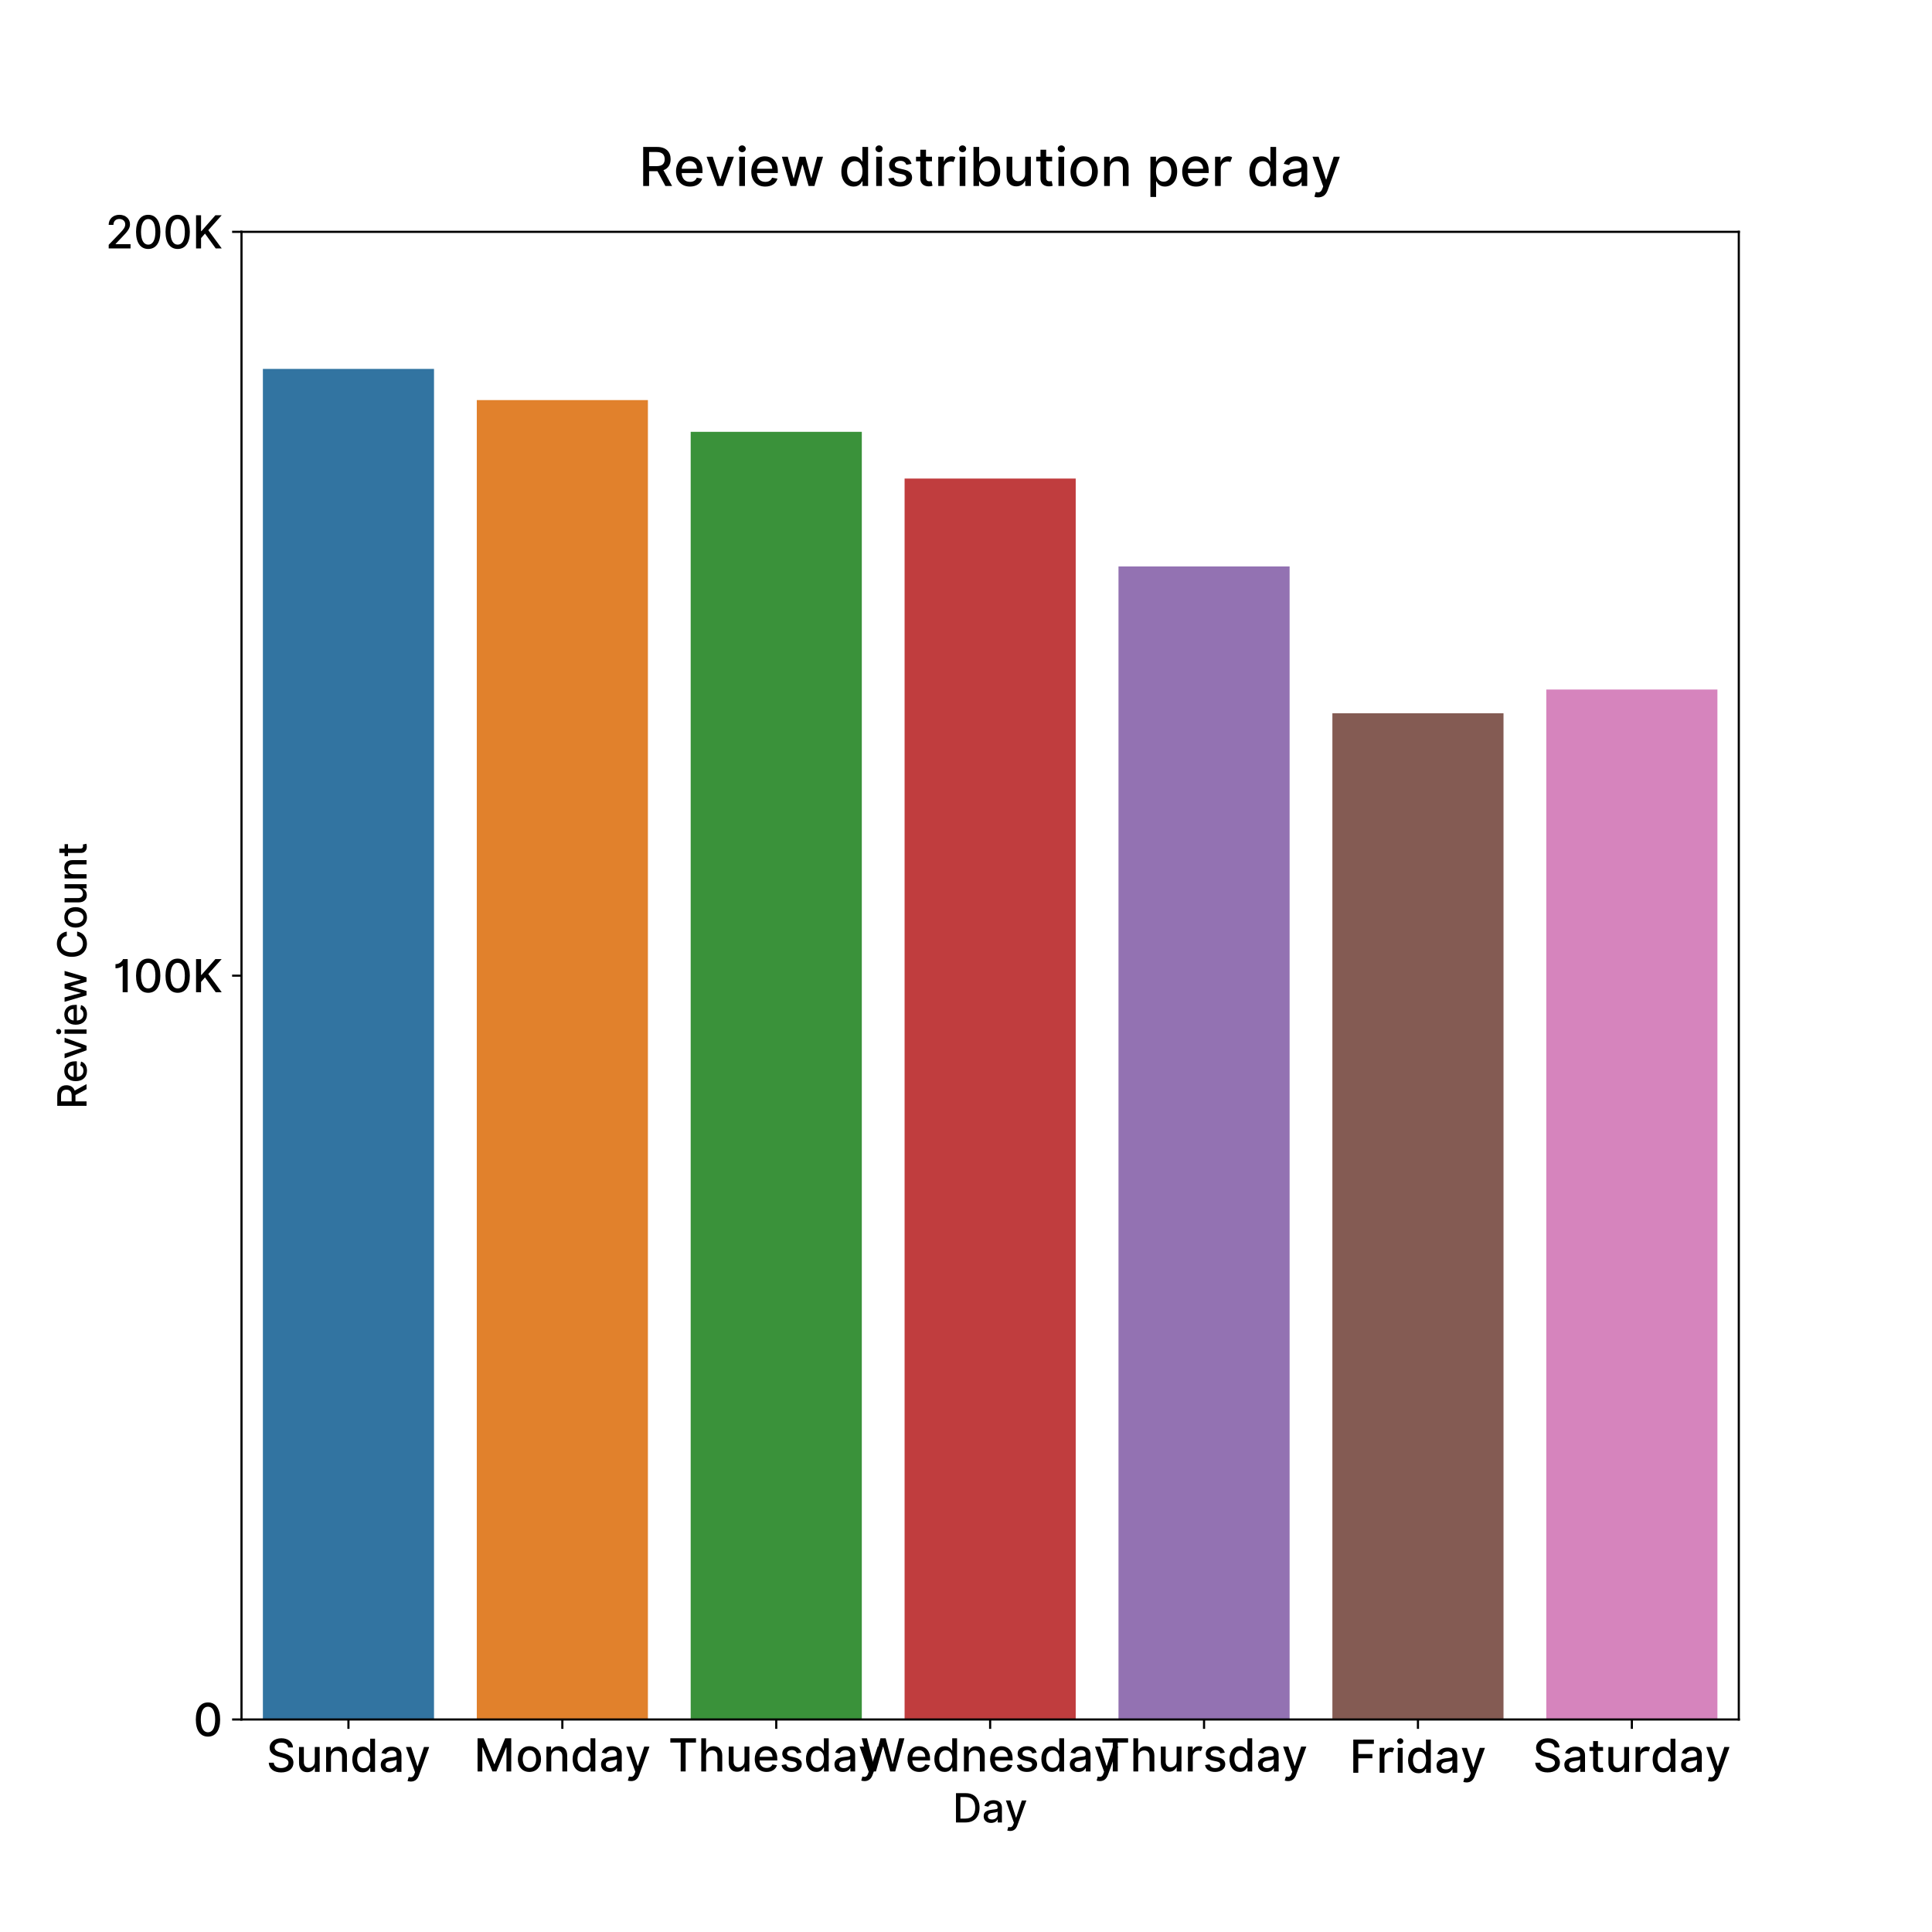
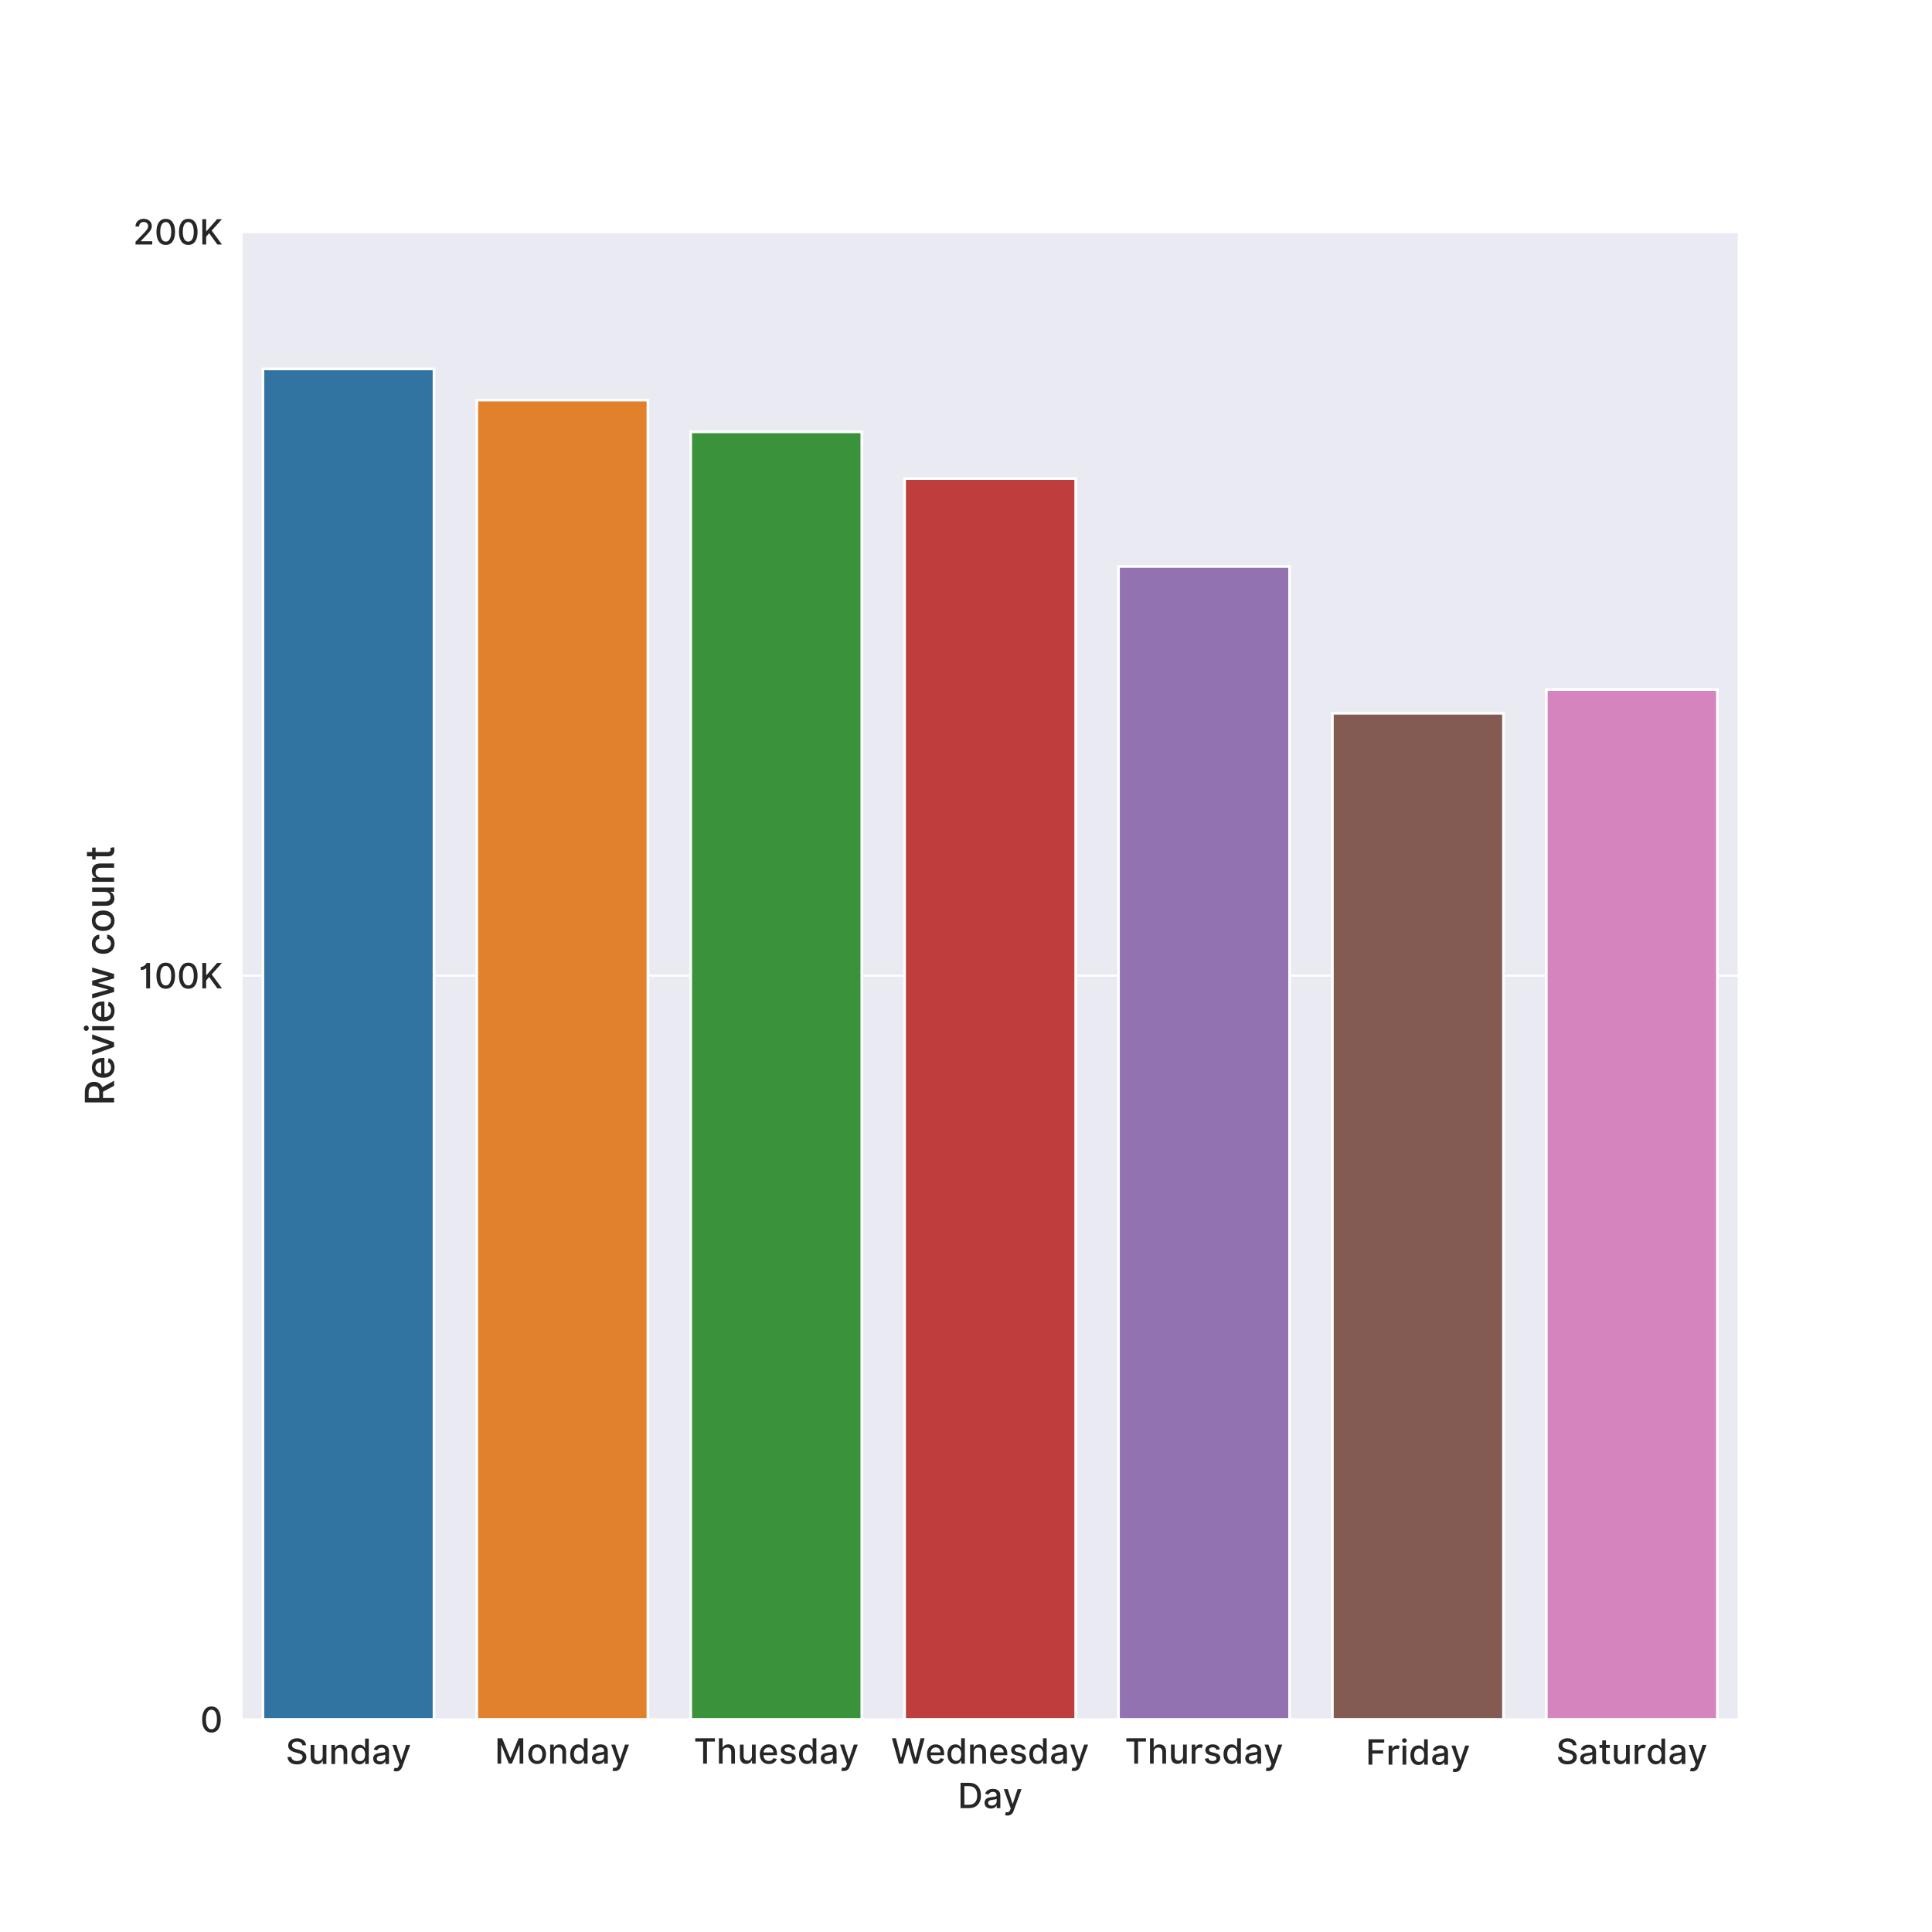
<svg xmlns="http://www.w3.org/2000/svg" xmlns:xlink="http://www.w3.org/1999/xlink" height="720pt" version="1.1" viewBox="0 0 720 720" width="720pt">
  <defs>
    <style type="text/css">
*{stroke-linecap:butt;stroke-linejoin:round;}
  </style>
  </defs>
  <g id="figure_1">
    <g id="patch_1">
      <path d="M 0 720  L 720 720  L 720 0  L 0 0  z " style="fill:#ffffff;" />
    </g>
    <g id="axes_1">
      <g id="patch_2">
-         <path d="M 90 640.8  L 648 640.8  L 648 86.4  L 90 86.4  z " style="fill:#ffffff;" />
-       </g>
-       <g id="patch_3">
-         <path clip-path="url(#p1ad1294c01)" d="M 97.971 640.8  L 161.743 640.8  L 161.743 137.482  L 97.971 137.482  z " style="fill:#3274a1;" />
-       </g>
-       <g id="patch_4">
-         <path clip-path="url(#p1ad1294c01)" d="M 177.686 640.8  L 241.457 640.8  L 241.457 149.103  L 177.686 149.103  z " style="fill:#e1812c;" />
-       </g>
-       <g id="patch_5">
-         <path clip-path="url(#p1ad1294c01)" d="M 257.4 640.8  L 321.171 640.8  L 321.171 160.931  L 257.4 160.931  z " style="fill:#3a923a;" />
-       </g>
-       <g id="patch_6">
-         <path clip-path="url(#p1ad1294c01)" d="M 337.114 640.8  L 400.886 640.8  L 400.886 178.344  L 337.114 178.344  z " style="fill:#c03d3e;" />
-       </g>
-       <g id="patch_7">
-         <path clip-path="url(#p1ad1294c01)" d="M 416.829 640.8  L 480.6 640.8  L 480.6 211.101  L 416.829 211.101  z " style="fill:#9372b2;" />
-       </g>
-       <g id="patch_8">
-         <path clip-path="url(#p1ad1294c01)" d="M 496.543 640.8  L 560.314 640.8  L 560.314 265.812  L 496.543 265.812  z " style="fill:#845b53;" />
-       </g>
-       <g id="patch_9">
-         <path clip-path="url(#p1ad1294c01)" d="M 576.257 640.8  L 640.029 640.8  L 640.029 256.969  L 576.257 256.969  z " style="fill:#d684bd;" />
+         <path d="M 90 640.8  L 648 640.8  L 648 86.4  L 90 86.4  z " style="fill:#eaeaf2;" />
      </g>
      <g id="matplotlib.axis_1">
        <g id="xtick_1">
-           <g id="line2d_1">
-             <defs>
-               <path d="M 0 0  L 0 3.5  " id="m5f5b97aca1" style="stroke:#000000;stroke-width:0.8;" />
-             </defs>
-             <g>
-               <use style="stroke:#000000;stroke-width:0.8;" x="129.857" xlink:href="#m5f5b97aca1" y="640.8" />
-             </g>
-           </g>
          <g id="text_1">
            <defs>
              <path d="M 47.656 53.625  L 58.234 53.625  C 57.922 65.266 47.625 73.719 32.844 73.719  C 18.25 73.719 7.062 65.375 7.062 52.844  C 7.062 42.719 14.312 36.797 26 33.625  L 34.594 31.281  C 42.359 29.219 48.375 26.672 48.375 20.203  C 48.375 13.109 41.578 8.422 32.25 8.422  C 23.797 8.422 16.766 12.188 16.125 20.094  L 5.109 20.094  C 5.828 6.922 16.016 -1.203 32.312 -1.203  C 49.391 -1.203 59.234 7.781 59.234 20.094  C 59.234 33.203 47.547 38.281 38.312 40.547  L 31.219 42.406  C 25.531 43.859 17.969 46.516 18 53.484  C 18 59.656 23.656 64.234 32.594 64.234  C 40.953 64.234 46.875 60.328 47.656 53.625  z " id="Inter-Medium-83" />
              <path d="M 41.688 22.625  C 41.734 13.359 34.844 8.953 28.875 8.953  C 22.297 8.953 17.75 13.703 17.75 21.125  L 17.75 54.547  L 7.141 54.547  L 7.141 19.844  C 7.141 6.328 14.562 -0.703 25.031 -0.703  C 33.234 -0.703 38.812 3.625 41.344 9.453  L 41.906 9.453  L 41.906 0  L 52.344 0  L 52.344 54.547  L 41.688 54.547  z " id="Inter-Medium-117" />
              <path d="M 17.75 32.391  C 17.75 41.094 23.078 46.062 30.469 46.062  C 37.672 46.062 42.047 41.328 42.047 33.422  L 42.047 0  L 52.672 0  L 52.672 34.688  C 52.672 48.188 45.25 55.25 34.094 55.25  C 25.891 55.25 20.531 51.453 18 45.672  L 17.328 45.672  L 17.328 54.547  L 7.141 54.547  L 7.141 0  L 17.75 0  z " id="Inter-Medium-110" />
              <path d="M 27.562 -1.062  C 37.5 -1.062 41.406 5 43.328 8.484  L 44.219 8.484  L 44.219 0  L 54.578 0  L 54.578 72.734  L 43.969 72.734  L 43.969 45.703  L 43.328 45.703  C 41.406 49.078 37.781 55.25 27.625 55.25  C 14.453 55.25 4.766 44.844 4.766 27.172  C 4.766 9.516 14.312 -1.062 27.562 -1.062  z M 29.906 7.984  C 20.422 7.984 15.484 16.328 15.484 27.266  C 15.484 38.109 20.312 46.234 29.906 46.234  C 39.172 46.234 44.141 38.672 44.141 27.266  C 44.141 15.797 39.062 7.984 29.906 7.984  z " id="Inter-Medium-100" />
              <path d="M 23.016 -1.203  C 32.031 -1.203 37.109 3.375 39.141 7.453  L 39.562 7.453  L 39.562 0  L 49.938 0  L 49.938 36.219  C 49.938 52.094 37.438 55.25 28.766 55.25  C 18.891 55.25 9.797 51.281 6.25 41.328  L 16.234 39.062  C 17.797 42.938 21.766 46.656 28.906 46.656  C 35.766 46.656 39.281 43.078 39.281 36.891  L 39.281 36.641  C 39.281 32.781 35.297 32.844 25.5 31.719  C 15.172 30.5 4.578 27.812 4.578 15.406  C 4.578 4.688 12.641 -1.203 23.016 -1.203  z M 25.328 7.312  C 19.312 7.312 14.984 10.016 14.984 15.266  C 14.984 20.953 20.031 22.969 26.172 23.797  C 29.625 24.25 37.781 25.172 39.312 26.703  L 39.312 19.672  C 39.312 13.203 34.156 7.312 25.328 7.312  z " id="Inter-Medium-97" />
              <path d="M 13.453 -21.203  C 22.266 -21.203 27.984 -16.438 31.078 -7.953  L 53.797 54.547  L 42.406 54.547  L 28.594 12.219  L 28.016 12.219  L 14.203 54.547  L 2.844 54.547  L 22.797 -0.703  L 21.234 -5  C 18.578 -12.109 14.781 -12.719 8.922 -11.156  L 6.359 -19.953  C 7.5 -20.484 10.156 -21.203 13.453 -21.203  z " id="Inter-Medium-121" />
            </defs>
-             <g transform="translate(99.28503 660.3322)scale(0.17 -0.17)">
+             <g style="fill:#262626;" transform="translate(106.4785 657.3834)scale(0.13 -0.13)">
              <use xlink:href="#Inter-Medium-83" />
              <use x="64.347" xlink:href="#Inter-Medium-117" />
              <use x="123.793" xlink:href="#Inter-Medium-110" />
              <use x="183.523" xlink:href="#Inter-Medium-100" />
              <use x="246.094" xlink:href="#Inter-Medium-97" />
              <use x="303.019" xlink:href="#Inter-Medium-121" />
            </g>
          </g>
        </g>
        <g id="xtick_2">
-           <g id="line2d_2">
-             <g>
-               <use style="stroke:#000000;stroke-width:0.8;" x="209.571" xlink:href="#m5f5b97aca1" y="640.8" />
-             </g>
-           </g>
          <g id="text_2">
            <defs>
              <path d="M 7.984 72.734  L 7.984 0  L 18.438 0  L 18.438 52.656  L 19.109 52.656  L 40.562 0.109  L 49.219 0.109  L 70.672 52.625  L 71.344 52.625  L 71.344 0  L 81.781 0  L 81.781 72.734  L 68.469 72.734  L 45.312 16.188  L 44.469 16.188  L 21.312 72.734  z " id="Inter-Medium-77" />
              <path d="M 30.109 -1.094  C 45.484 -1.094 55.547 10.156 55.547 27.031  C 55.547 44 45.484 55.25 30.109 55.25  C 14.734 55.25 4.688 44 4.688 27.031  C 4.688 10.156 14.734 -1.094 30.109 -1.094  z M 30.156 7.812  C 20.094 7.812 15.406 16.578 15.406 27.062  C 15.406 37.5 20.094 46.375 30.156 46.375  C 40.125 46.375 44.812 37.5 44.812 27.062  C 44.812 16.578 40.125 7.812 30.156 7.812  z " id="Inter-Medium-111" />
            </defs>
-             <g transform="translate(176.618 660.1648)scale(0.17 -0.17)">
+             <g style="fill:#262626;" transform="translate(184.3717 657.2555)scale(0.13 -0.13)">
              <use xlink:href="#Inter-Medium-77" />
              <use x="91.584" xlink:href="#Inter-Medium-111" />
              <use x="151.811" xlink:href="#Inter-Medium-110" />
              <use x="211.541" xlink:href="#Inter-Medium-100" />
              <use x="274.112" xlink:href="#Inter-Medium-97" />
              <use x="331.037" xlink:href="#Inter-Medium-121" />
            </g>
          </g>
        </g>
        <g id="xtick_3">
-           <g id="line2d_3">
-             <g>
-               <use style="stroke:#000000;stroke-width:0.8;" x="289.286" xlink:href="#m5f5b97aca1" y="640.8" />
-             </g>
-           </g>
          <g id="text_3">
            <defs>
              <path d="M 4.406 63.281  L 27.062 63.281  L 27.062 0  L 38 0  L 38 63.281  L 60.688 63.281  L 60.688 72.734  L 4.406 72.734  z " id="Inter-Medium-84" />
              <path d="M 17.75 32.391  C 17.75 41.094 23.266 46.062 30.828 46.062  C 38.141 46.062 42.516 41.406 42.516 33.422  L 42.516 0  L 53.125 0  L 53.125 34.688  C 53.125 48.297 45.672 55.25 34.453 55.25  C 25.953 55.25 20.844 51.562 18.297 45.672  L 17.609 45.672  L 17.609 72.734  L 7.141 72.734  L 7.141 0  L 17.75 0  z " id="Inter-Medium-104" />
              <path d="M 30.641 -1.094  C 42.547 -1.094 50.953 4.766 53.375 13.641  L 43.328 15.453  C 41.406 10.297 36.797 7.672 30.75 7.672  C 21.656 7.672 15.562 13.562 15.266 24.078  L 54.047 24.078  L 54.047 27.844  C 54.047 47.547 42.266 55.25 29.906 55.25  C 14.703 55.25 4.688 43.672 4.688 26.922  C 4.688 9.984 14.562 -1.094 30.641 -1.094  z M 15.312 32.031  C 15.734 39.766 21.344 46.484 29.969 46.484  C 38.219 46.484 43.609 40.375 43.641 32.031  z " id="Inter-Medium-101" />
              <path d="M 48.016 41.234  C 45.812 49.719 39.172 55.25 27.375 55.25  C 15.062 55.25 6.328 48.75 6.328 39.094  C 6.328 31.359 11.016 26.203 21.234 23.938  L 30.469 21.906  C 35.719 20.734 38.172 18.391 38.172 14.984  C 38.172 10.766 33.672 7.453 26.703 7.453  C 20.344 7.453 16.266 10.188 14.984 15.547  L 4.719 13.984  C 6.5 4.328 14.531 -1.094 26.781 -1.094  C 39.953 -1.094 49.078 5.891 49.078 15.766  C 49.078 23.469 44.172 28.234 34.156 30.547  L 25.5 32.531  C 19.5 33.953 16.906 35.969 16.938 39.672  C 16.906 43.859 21.453 46.844 27.484 46.844  C 34.094 46.844 37.141 43.188 38.391 39.531  z " id="Inter-Medium-115" />
            </defs>
-             <g transform="translate(249.0634 660.1648)scale(0.17 -0.17)">
+             <g style="fill:#262626;" transform="translate(258.5275 657.2555)scale(0.13 -0.13)">
              <use xlink:href="#Inter-Medium-84" />
              <use x="65.092" xlink:href="#Inter-Medium-104" />
              <use x="125.284" xlink:href="#Inter-Medium-117" />
              <use x="184.73" xlink:href="#Inter-Medium-101" />
              <use x="243.466" xlink:href="#Inter-Medium-115" />
              <use x="297.053" xlink:href="#Inter-Medium-100" />
              <use x="359.624" xlink:href="#Inter-Medium-97" />
              <use x="416.548" xlink:href="#Inter-Medium-121" />
            </g>
          </g>
        </g>
        <g id="xtick_4">
-           <g id="line2d_4">
-             <g>
-               <use style="stroke:#000000;stroke-width:0.8;" x="369" xlink:href="#m5f5b97aca1" y="640.8" />
-             </g>
-           </g>
          <g id="text_4">
            <defs>
              <path d="M 22.234 0  L 33.312 0  L 48.609 54.469  L 49.188 54.469  L 64.484 0  L 75.531 0  L 95.734 72.734  L 84.156 72.734  L 70.031 16.375  L 69.359 16.375  L 54.625 72.734  L 43.188 72.734  L 28.453 16.406  L 27.766 16.406  L 13.609 72.734  L 2.062 72.734  z " id="Inter-Medium-87" />
            </defs>
-             <g transform="translate(320.7784 660.1648)scale(0.17 -0.17)">
+             <g style="fill:#262626;" transform="translate(332.1247 657.2555)scale(0.13 -0.13)">
              <use xlink:href="#Inter-Medium-87" />
              <use x="97.798" xlink:href="#Inter-Medium-101" />
              <use x="156.534" xlink:href="#Inter-Medium-100" />
              <use x="219.105" xlink:href="#Inter-Medium-110" />
              <use x="278.835" xlink:href="#Inter-Medium-101" />
              <use x="337.571" xlink:href="#Inter-Medium-115" />
              <use x="391.158" xlink:href="#Inter-Medium-100" />
              <use x="453.729" xlink:href="#Inter-Medium-97" />
              <use x="510.654" xlink:href="#Inter-Medium-121" />
            </g>
          </g>
        </g>
        <g id="xtick_5">
-           <g id="line2d_5">
-             <g>
-               <use style="stroke:#000000;stroke-width:0.8;" x="448.714" xlink:href="#m5f5b97aca1" y="640.8" />
-             </g>
-           </g>
          <g id="text_5">
            <defs>
              <path d="M 7.141 0  L 17.75 0  L 17.75 33.312  C 17.75 40.406 23.266 45.562 30.609 45.562  C 32.672 45.562 34.266 45.141 35.547 44.5  L 38.953 53.375  C 37.141 54.578 34.797 55.359 31.812 55.359  C 25.359 55.359 19.953 51.734 17.969 45.875  L 17.406 45.875  L 17.406 54.547  L 7.141 54.547  z " id="Inter-Medium-114" />
            </defs>
-             <g transform="translate(410.0977 660.1648)scale(0.17 -0.17)">
+             <g style="fill:#262626;" transform="translate(419.184 657.2555)scale(0.13 -0.13)">
              <use xlink:href="#Inter-Medium-84" />
              <use x="65.092" xlink:href="#Inter-Medium-104" />
              <use x="125.284" xlink:href="#Inter-Medium-117" />
              <use x="184.73" xlink:href="#Inter-Medium-114" />
              <use x="224.574" xlink:href="#Inter-Medium-115" />
              <use x="278.161" xlink:href="#Inter-Medium-100" />
              <use x="340.732" xlink:href="#Inter-Medium-97" />
              <use x="397.656" xlink:href="#Inter-Medium-121" />
            </g>
          </g>
        </g>
        <g id="xtick_6">
-           <g id="line2d_6">
-             <g>
-               <use style="stroke:#000000;stroke-width:0.8;" x="528.429" xlink:href="#m5f5b97aca1" y="640.8" />
-             </g>
-           </g>
          <g id="text_6">
            <defs>
              <path d="M 7.984 0  L 18.969 0  L 18.969 31.719  L 49.859 31.719  L 49.859 41.125  L 18.969 41.125  L 18.969 63.281  L 53.094 63.281  L 53.094 72.734  L 7.984 72.734  z " id="Inter-Medium-70" />
              <path d="M 7.141 0  L 17.75 0  L 17.75 54.547  L 7.141 54.547  z M 12.5 62.969  C 16.156 62.969 19.219 65.797 19.219 69.281  C 19.219 72.766 16.156 75.641 12.5 75.641  C 8.812 75.641 5.797 72.766 5.797 69.281  C 5.797 65.797 8.812 62.969 12.5 62.969  z " id="Inter-Medium-105" />
            </defs>
-             <g transform="translate(502.9737 660.6589)scale(0.17 -0.17)">
+             <g style="fill:#262626;" transform="translate(508.9631 657.6333)scale(0.13 -0.13)">
              <use xlink:href="#Inter-Medium-70" />
              <use x="58.594" xlink:href="#Inter-Medium-114" />
              <use x="98.438" xlink:href="#Inter-Medium-105" />
              <use x="123.331" xlink:href="#Inter-Medium-100" />
              <use x="185.902" xlink:href="#Inter-Medium-97" />
              <use x="242.827" xlink:href="#Inter-Medium-121" />
            </g>
          </g>
        </g>
        <g id="xtick_7">
-           <g id="line2d_7">
-             <g>
-               <use style="stroke:#000000;stroke-width:0.8;" x="608.143" xlink:href="#m5f5b97aca1" y="640.8" />
-             </g>
-           </g>
          <g id="text_7">
            <defs>
              <path d="M 32.594 54.547  L 21.422 54.547  L 21.422 67.609  L 10.797 67.609  L 10.797 54.547  L 2.812 54.547  L 2.812 46.016  L 10.797 46.016  L 10.797 13.812  C 10.766 3.906 18.328 -0.891 26.703 -0.703  C 30.078 -0.672 32.359 -0.031 33.594 0.422  L 31.672 9.203  C 30.969 9.062 29.656 8.734 27.953 8.734  C 24.5 8.734 21.422 9.875 21.422 16.016  L 21.422 46.016  L 32.594 46.016  z " id="Inter-Medium-116" />
            </defs>
-             <g transform="translate(571.2622 660.3322)scale(0.17 -0.17)">
+             <g style="fill:#262626;" transform="translate(579.94 657.3834)scale(0.13 -0.13)">
              <use xlink:href="#Inter-Medium-83" />
              <use x="64.347" xlink:href="#Inter-Medium-97" />
              <use x="121.271" xlink:href="#Inter-Medium-116" />
              <use x="158.452" xlink:href="#Inter-Medium-117" />
              <use x="217.898" xlink:href="#Inter-Medium-114" />
              <use x="257.742" xlink:href="#Inter-Medium-100" />
              <use x="320.313" xlink:href="#Inter-Medium-97" />
              <use x="377.237" xlink:href="#Inter-Medium-121" />
            </g>
          </g>
        </g>
        <g id="text_8">
          <defs>
            <path d="M 31.531 0  C 53.688 0 66.516 13.75 66.516 36.469  C 66.516 59.094 53.688 72.734 32.281 72.734  L 7.984 72.734  L 7.984 0  z M 18.969 9.594  L 18.969 63.141  L 31.609 63.141  C 47.516 63.141 55.719 53.625 55.719 36.469  C 55.719 19.25 47.516 9.594 30.938 9.594  z " id="Inter-Medium-68" />
          </defs>
-           <g transform="translate(355.0711 679.1736)scale(0.15 -0.15)">
+           <g style="fill:#262626;" transform="translate(356.9283 673.8452)scale(0.13 -0.13)">
            <use xlink:href="#Inter-Medium-68" />
            <use x="72.159" xlink:href="#Inter-Medium-97" />
            <use x="129.084" xlink:href="#Inter-Medium-121" />
          </g>
        </g>
      </g>
      <g id="matplotlib.axis_2">
        <g id="ytick_1">
-           <g id="line2d_8">
-             <defs>
-               <path d="M 0 0  L -3.5 0  " id="m2be01e5058" style="stroke:#000000;stroke-width:0.8;" />
-             </defs>
-             <g>
-               <use style="stroke:#000000;stroke-width:0.8;" x="90" xlink:href="#m2be01e5058" y="640.8" />
-             </g>
+           <g id="line2d_1">
+             <path clip-path="url(#p750d34e2d9)" d="M 90 640.8  L 648 640.8  " style="fill:none;stroke:#ffffff;stroke-linecap:round;stroke-width:0.8;" />
          </g>
          <g id="text_9">
            <defs>
              <path d="M 32.312 -1.203  C 49.109 -1.203 58.953 12.5 58.953 36.328  C 58.953 59.984 48.969 73.719 32.312 73.719  C 15.625 73.719 5.688 60.016 5.641 36.328  C 5.641 12.531 15.484 -1.172 32.312 -1.203  z M 32.312 8.281  C 22.484 8.281 16.547 18.141 16.547 36.328  C 16.578 54.438 22.516 64.422 32.312 64.422  C 42.078 64.422 48.047 54.438 48.047 36.328  C 48.047 18.141 42.125 8.281 32.312 8.281  z " id="Inter-Medium-48" />
            </defs>
-             <g transform="translate(72.01906 646.9824)scale(0.17 -0.17)">
+             <g style="fill:#262626;" transform="translate(74.60281 645.5277)scale(0.13 -0.13)">
              <use xlink:href="#Inter-Medium-48" />
            </g>
          </g>
        </g>
        <g id="ytick_2">
-           <g id="line2d_9">
-             <g>
-               <use style="stroke:#000000;stroke-width:0.8;" x="90" xlink:href="#m2be01e5058" y="363.6" />
-             </g>
+           <g id="line2d_2">
+             <path clip-path="url(#p750d34e2d9)" d="M 90 363.6  L 648 363.6  " style="fill:none;stroke:#ffffff;stroke-linecap:round;stroke-width:0.8;" />
          </g>
          <g id="text_10">
            <defs>
              <path d="M 32.562 72.734  L 22.344 72.734  C 21.953 70.734 16.406 61.547 5.797 61.547  L 5.797 52.516  C 14.031 52.516 19.75 55.781 20.953 57.922  L 21.562 57.922  L 21.562 0  L 32.562 0  z " id="Inter-Medium-49" />
              <path d="M 7.984 0  L 18.969 0  L 18.969 22.625  L 27.562 32.5  L 51.062 0  L 64.281 0  L 34.844 39.984  L 64.172 72.734  L 50.359 72.734  L 19.859 38  L 18.969 38  L 18.969 72.734  L 7.984 72.734  z " id="Inter-Medium-75" />
            </defs>
-             <g transform="translate(42.05125 369.7824)scale(0.17 -0.17)">
+             <g style="fill:#262626;" transform="translate(51.68625 368.3277)scale(0.13 -0.13)">
              <use xlink:href="#Inter-Medium-49" />
              <use x="45.241" xlink:href="#Inter-Medium-48" />
              <use x="109.837" xlink:href="#Inter-Medium-48" />
              <use x="174.432" xlink:href="#Inter-Medium-75" />
            </g>
          </g>
        </g>
        <g id="ytick_3">
-           <g id="line2d_10">
-             <g>
-               <use style="stroke:#000000;stroke-width:0.8;" x="90" xlink:href="#m2be01e5058" y="86.4" />
-             </g>
+           <g id="line2d_3">
+             <path clip-path="url(#p750d34e2d9)" d="M 90 86.4  L 648 86.4  " style="fill:none;stroke:#ffffff;stroke-linecap:round;stroke-width:0.8;" />
          </g>
          <g id="text_11">
            <defs>
              <path d="M 7 0  L 54.859 0  L 54.859 9.406  L 22.125 9.406  L 22.125 9.938  L 36.578 25.078  C 49.891 38.531 53.688 44.953 53.688 53.094  C 53.688 64.766 44.172 73.719 30.469 73.719  C 16.875 73.719 6.922 64.922 6.922 51.641  L 17.406 51.641  C 17.359 59.453 22.406 64.562 30.25 64.562  C 37.641 64.562 43.25 60.016 43.25 52.766  C 43.25 46.344 39.422 41.719 31.609 33.453  L 7 7.953  z " id="Inter-Medium-50" />
            </defs>
-             <g transform="translate(39.31797 92.58242)scale(0.17 -0.17)">
+             <g style="fill:#262626;" transform="translate(49.59609 91.12773)scale(0.13 -0.13)">
              <use xlink:href="#Inter-Medium-50" />
              <use x="61.328" xlink:href="#Inter-Medium-48" />
              <use x="125.923" xlink:href="#Inter-Medium-48" />
              <use x="190.519" xlink:href="#Inter-Medium-75" />
            </g>
          </g>
        </g>
        <g id="text_12">
          <defs>
            <path d="M 7.984 0  L 18.969 0  L 18.969 27.516  L 33.875 27.516  C 34.125 27.516 34.344 27.516 34.594 27.516  L 49.359 0  L 61.859 0  L 45.734 29.438  C 54.656 32.734 59.094 40.156 59.094 49.922  C 59.094 63.312 50.781 72.734 33.922 72.734  L 7.984 72.734  z M 18.969 36.969  L 18.969 63.312  L 32.75 63.312  C 43.578 63.312 48.047 58.172 48.047 49.922  C 48.047 41.719 43.578 36.969 32.891 36.969  z " id="Inter-Medium-82" />
            <path d="M 53.797 54.547  L 42.406 54.547  L 28.625 12.578  L 28.062 12.578  L 14.234 54.547  L 2.844 54.547  L 22.656 0  L 34.016 0  z " id="Inter-Medium-118" />
            <path d="M 18.969 0  L 29.766 0  L 40.844 39.375  L 41.656 39.375  L 52.734 0  L 63.562 0  L 79.578 54.547  L 68.609 54.547  L 57.984 14.672  L 57.453 14.672  L 46.812 54.547  L 35.828 54.547  L 25.109 14.484  L 24.578 14.484  L 13.891 54.547  L 2.906 54.547  z " id="Inter-Medium-119" />
            <path id="Inter-Medium-32" />
-             <path d="M 68.391 49.078  C 65.906 64.625 53.734 73.719 38.359 73.719  C 19.531 73.719 5.641 59.625 5.641 36.359  C 5.641 13.109 19.469 -1 38.359 -1  C 54.328 -1 66.016 9.016 68.391 23.406  L 57.312 23.438  C 55.438 14.141 47.625 9.016 38.422 9.016  C 25.953 9.016 16.547 18.578 16.547 36.359  C 16.547 54.016 25.922 63.703 38.453 63.703  C 47.734 63.703 55.5 58.484 57.312 49.078  z " id="Inter-Medium-67" />
+             <path d="M 30.109 -1.094  C 43 -1.094 51.344 6.641 52.516 17.266  L 42.188 17.266  C 40.844 11.359 36.266 7.891 30.188 7.891  C 21.203 7.891 15.406 15.375 15.406 27.266  C 15.406 38.953 21.312 46.312 30.188 46.312  C 36.938 46.312 41.047 42.047 42.188 36.938  L 52.516 36.938  C 51.391 47.938 42.406 55.25 30.016 55.25  C 14.625 55.25 4.688 43.672 4.688 27.031  C 4.688 10.578 14.281 -1.094 30.109 -1.094  z " id="Inter-Medium-99" />
          </defs>
-           <g transform="translate(32.25 413.298)rotate(-90)scale(0.15 -0.15)">
+           <g style="fill:#262626;" transform="translate(42.52813 412.0406)rotate(-90)scale(0.15 -0.15)">
            <use xlink:href="#Inter-Medium-82" />
            <use x="64.489" xlink:href="#Inter-Medium-101" />
            <use x="123.224" xlink:href="#Inter-Medium-118" />
            <use x="179.865" xlink:href="#Inter-Medium-105" />
            <use x="204.759" xlink:href="#Inter-Medium-101" />
            <use x="263.494" xlink:href="#Inter-Medium-119" />
            <use x="345.987" xlink:href="#Inter-Medium-32" />
-             <use x="372.479" xlink:href="#Inter-Medium-67" />
-             <use x="446.023" xlink:href="#Inter-Medium-111" />
-             <use x="506.25" xlink:href="#Inter-Medium-117" />
-             <use x="565.696" xlink:href="#Inter-Medium-110" />
-             <use x="625.426" xlink:href="#Inter-Medium-116" />
-           </g>
-         </g>
+             <use x="372.479" xlink:href="#Inter-Medium-99" />
+             <use x="429.261" xlink:href="#Inter-Medium-111" />
+             <use x="489.489" xlink:href="#Inter-Medium-117" />
+             <use x="548.935" xlink:href="#Inter-Medium-110" />
+             <use x="608.665" xlink:href="#Inter-Medium-116" />
+           </g>
+         </g>
+       </g>
+       <g id="patch_3">
+         <path clip-path="url(#p750d34e2d9)" d="M 97.971 640.8  L 161.743 640.8  L 161.743 137.482  L 97.971 137.482  z " style="fill:#3274a1;stroke:#ffffff;stroke-linejoin:miter;" />
+       </g>
+       <g id="patch_4">
+         <path clip-path="url(#p750d34e2d9)" d="M 177.686 640.8  L 241.457 640.8  L 241.457 149.103  L 177.686 149.103  z " style="fill:#e1812c;stroke:#ffffff;stroke-linejoin:miter;" />
+       </g>
+       <g id="patch_5">
+         <path clip-path="url(#p750d34e2d9)" d="M 257.4 640.8  L 321.171 640.8  L 321.171 160.931  L 257.4 160.931  z " style="fill:#3a923a;stroke:#ffffff;stroke-linejoin:miter;" />
+       </g>
+       <g id="patch_6">
+         <path clip-path="url(#p750d34e2d9)" d="M 337.114 640.8  L 400.886 640.8  L 400.886 178.344  L 337.114 178.344  z " style="fill:#c03d3e;stroke:#ffffff;stroke-linejoin:miter;" />
+       </g>
+       <g id="patch_7">
+         <path clip-path="url(#p750d34e2d9)" d="M 416.829 640.8  L 480.6 640.8  L 480.6 211.101  L 416.829 211.101  z " style="fill:#9372b2;stroke:#ffffff;stroke-linejoin:miter;" />
+       </g>
+       <g id="patch_8">
+         <path clip-path="url(#p750d34e2d9)" d="M 496.543 640.8  L 560.314 640.8  L 560.314 265.812  L 496.543 265.812  z " style="fill:#845b53;stroke:#ffffff;stroke-linejoin:miter;" />
+       </g>
+       <g id="patch_9">
+         <path clip-path="url(#p750d34e2d9)" d="M 576.257 640.8  L 640.029 640.8  L 640.029 256.969  L 576.257 256.969  z " style="fill:#d684bd;stroke:#ffffff;stroke-linejoin:miter;" />
      </g>
      <g id="patch_10">
-         <path d="M 90 640.8  L 90 86.4  " style="fill:none;stroke:#000000;stroke-linecap:square;stroke-linejoin:miter;stroke-width:0.8;" />
+         <path d="M 90 640.8  L 90 86.4  " style="fill:none;stroke:#ffffff;stroke-linecap:square;stroke-linejoin:miter;stroke-width:0.8;" />
      </g>
      <g id="patch_11">
-         <path d="M 648 640.8  L 648 86.4  " style="fill:none;stroke:#000000;stroke-linecap:square;stroke-linejoin:miter;stroke-width:0.8;" />
+         <path d="M 648 640.8  L 648 86.4  " style="fill:none;stroke:#ffffff;stroke-linecap:square;stroke-linejoin:miter;stroke-width:0.8;" />
      </g>
      <g id="patch_12">
-         <path d="M 90 640.8  L 648 640.8  " style="fill:none;stroke:#000000;stroke-linecap:square;stroke-linejoin:miter;stroke-width:0.8;" />
+         <path d="M 90 640.8  L 648 640.8  " style="fill:none;stroke:#ffffff;stroke-linecap:square;stroke-linejoin:miter;stroke-width:0.8;" />
      </g>
      <g id="patch_13">
-         <path d="M 90 86.4  L 648 86.4  " style="fill:none;stroke:#000000;stroke-linecap:square;stroke-linejoin:miter;stroke-width:0.8;" />
-       </g>
-       <g id="text_13">
-         <defs>
-           <path d="M 7.984 0  L 18.359 0  L 18.359 8.484  L 19.25 8.484  C 21.172 5 25.078 -1.062 35.016 -1.062  C 48.219 -1.062 57.812 9.516 57.812 27.172  C 57.812 44.844 48.078 55.25 34.906 55.25  C 24.781 55.25 21.125 49.078 19.25 45.703  L 18.609 45.703  L 18.609 72.734  L 7.984 72.734  z M 18.391 27.266  C 18.391 38.672 23.375 46.234 32.641 46.234  C 42.266 46.234 47.094 38.109 47.094 27.266  C 47.094 16.328 42.125 7.984 32.641 7.984  C 23.516 7.984 18.391 15.797 18.391 27.266  z " id="Inter-Medium-98" />
-           <path d="M 7.141 -20.453  L 17.75 -20.453  L 17.75 8.484  L 18.391 8.484  C 20.312 5 24.219 -1.062 34.156 -1.062  C 47.375 -1.062 56.969 9.516 56.969 27.172  C 56.969 44.844 47.234 55.25 34.062 55.25  C 23.938 55.25 20.281 49.078 18.391 45.703  L 17.516 45.703  L 17.516 54.547  L 7.141 54.547  z M 17.547 27.266  C 17.547 38.672 22.516 46.234 31.781 46.234  C 41.406 46.234 46.234 38.109 46.234 27.266  C 46.234 16.328 41.266 7.984 31.781 7.984  C 22.656 7.984 17.547 15.797 17.547 27.266  z " id="Inter-Medium-112" />
-         </defs>
-         <g transform="translate(238.1016 69.312)scale(0.2 -0.2)">
-           <use xlink:href="#Inter-Medium-82" />
-           <use x="64.489" xlink:href="#Inter-Medium-101" />
-           <use x="123.224" xlink:href="#Inter-Medium-118" />
-           <use x="179.865" xlink:href="#Inter-Medium-105" />
-           <use x="204.759" xlink:href="#Inter-Medium-101" />
-           <use x="263.494" xlink:href="#Inter-Medium-119" />
-           <use x="345.987" xlink:href="#Inter-Medium-32" />
-           <use x="372.479" xlink:href="#Inter-Medium-100" />
-           <use x="435.05" xlink:href="#Inter-Medium-105" />
-           <use x="459.943" xlink:href="#Inter-Medium-115" />
-           <use x="513.53" xlink:href="#Inter-Medium-116" />
-           <use x="550.71" xlink:href="#Inter-Medium-114" />
-           <use x="590.554" xlink:href="#Inter-Medium-105" />
-           <use x="615.448" xlink:href="#Inter-Medium-98" />
-           <use x="678.019" xlink:href="#Inter-Medium-117" />
-           <use x="737.465" xlink:href="#Inter-Medium-116" />
-           <use x="774.645" xlink:href="#Inter-Medium-105" />
-           <use x="799.538" xlink:href="#Inter-Medium-111" />
-           <use x="859.766" xlink:href="#Inter-Medium-110" />
-           <use x="919.496" xlink:href="#Inter-Medium-32" />
-           <use x="945.987" xlink:href="#Inter-Medium-112" />
-           <use x="1007.706" xlink:href="#Inter-Medium-101" />
-           <use x="1066.442" xlink:href="#Inter-Medium-114" />
-           <use x="1106.286" xlink:href="#Inter-Medium-32" />
-           <use x="1132.777" xlink:href="#Inter-Medium-100" />
-           <use x="1195.348" xlink:href="#Inter-Medium-97" />
-           <use x="1252.273" xlink:href="#Inter-Medium-121" />
-         </g>
+         <path d="M 90 86.4  L 648 86.4  " style="fill:none;stroke:#ffffff;stroke-linecap:square;stroke-linejoin:miter;stroke-width:0.8;" />
      </g>
    </g>
  </g>
  <defs>
-     <clipPath id="p1ad1294c01">
+     <clipPath id="p750d34e2d9">
      <rect height="554.4" width="558" x="90" y="86.4" />
    </clipPath>
  </defs>
</svg>
